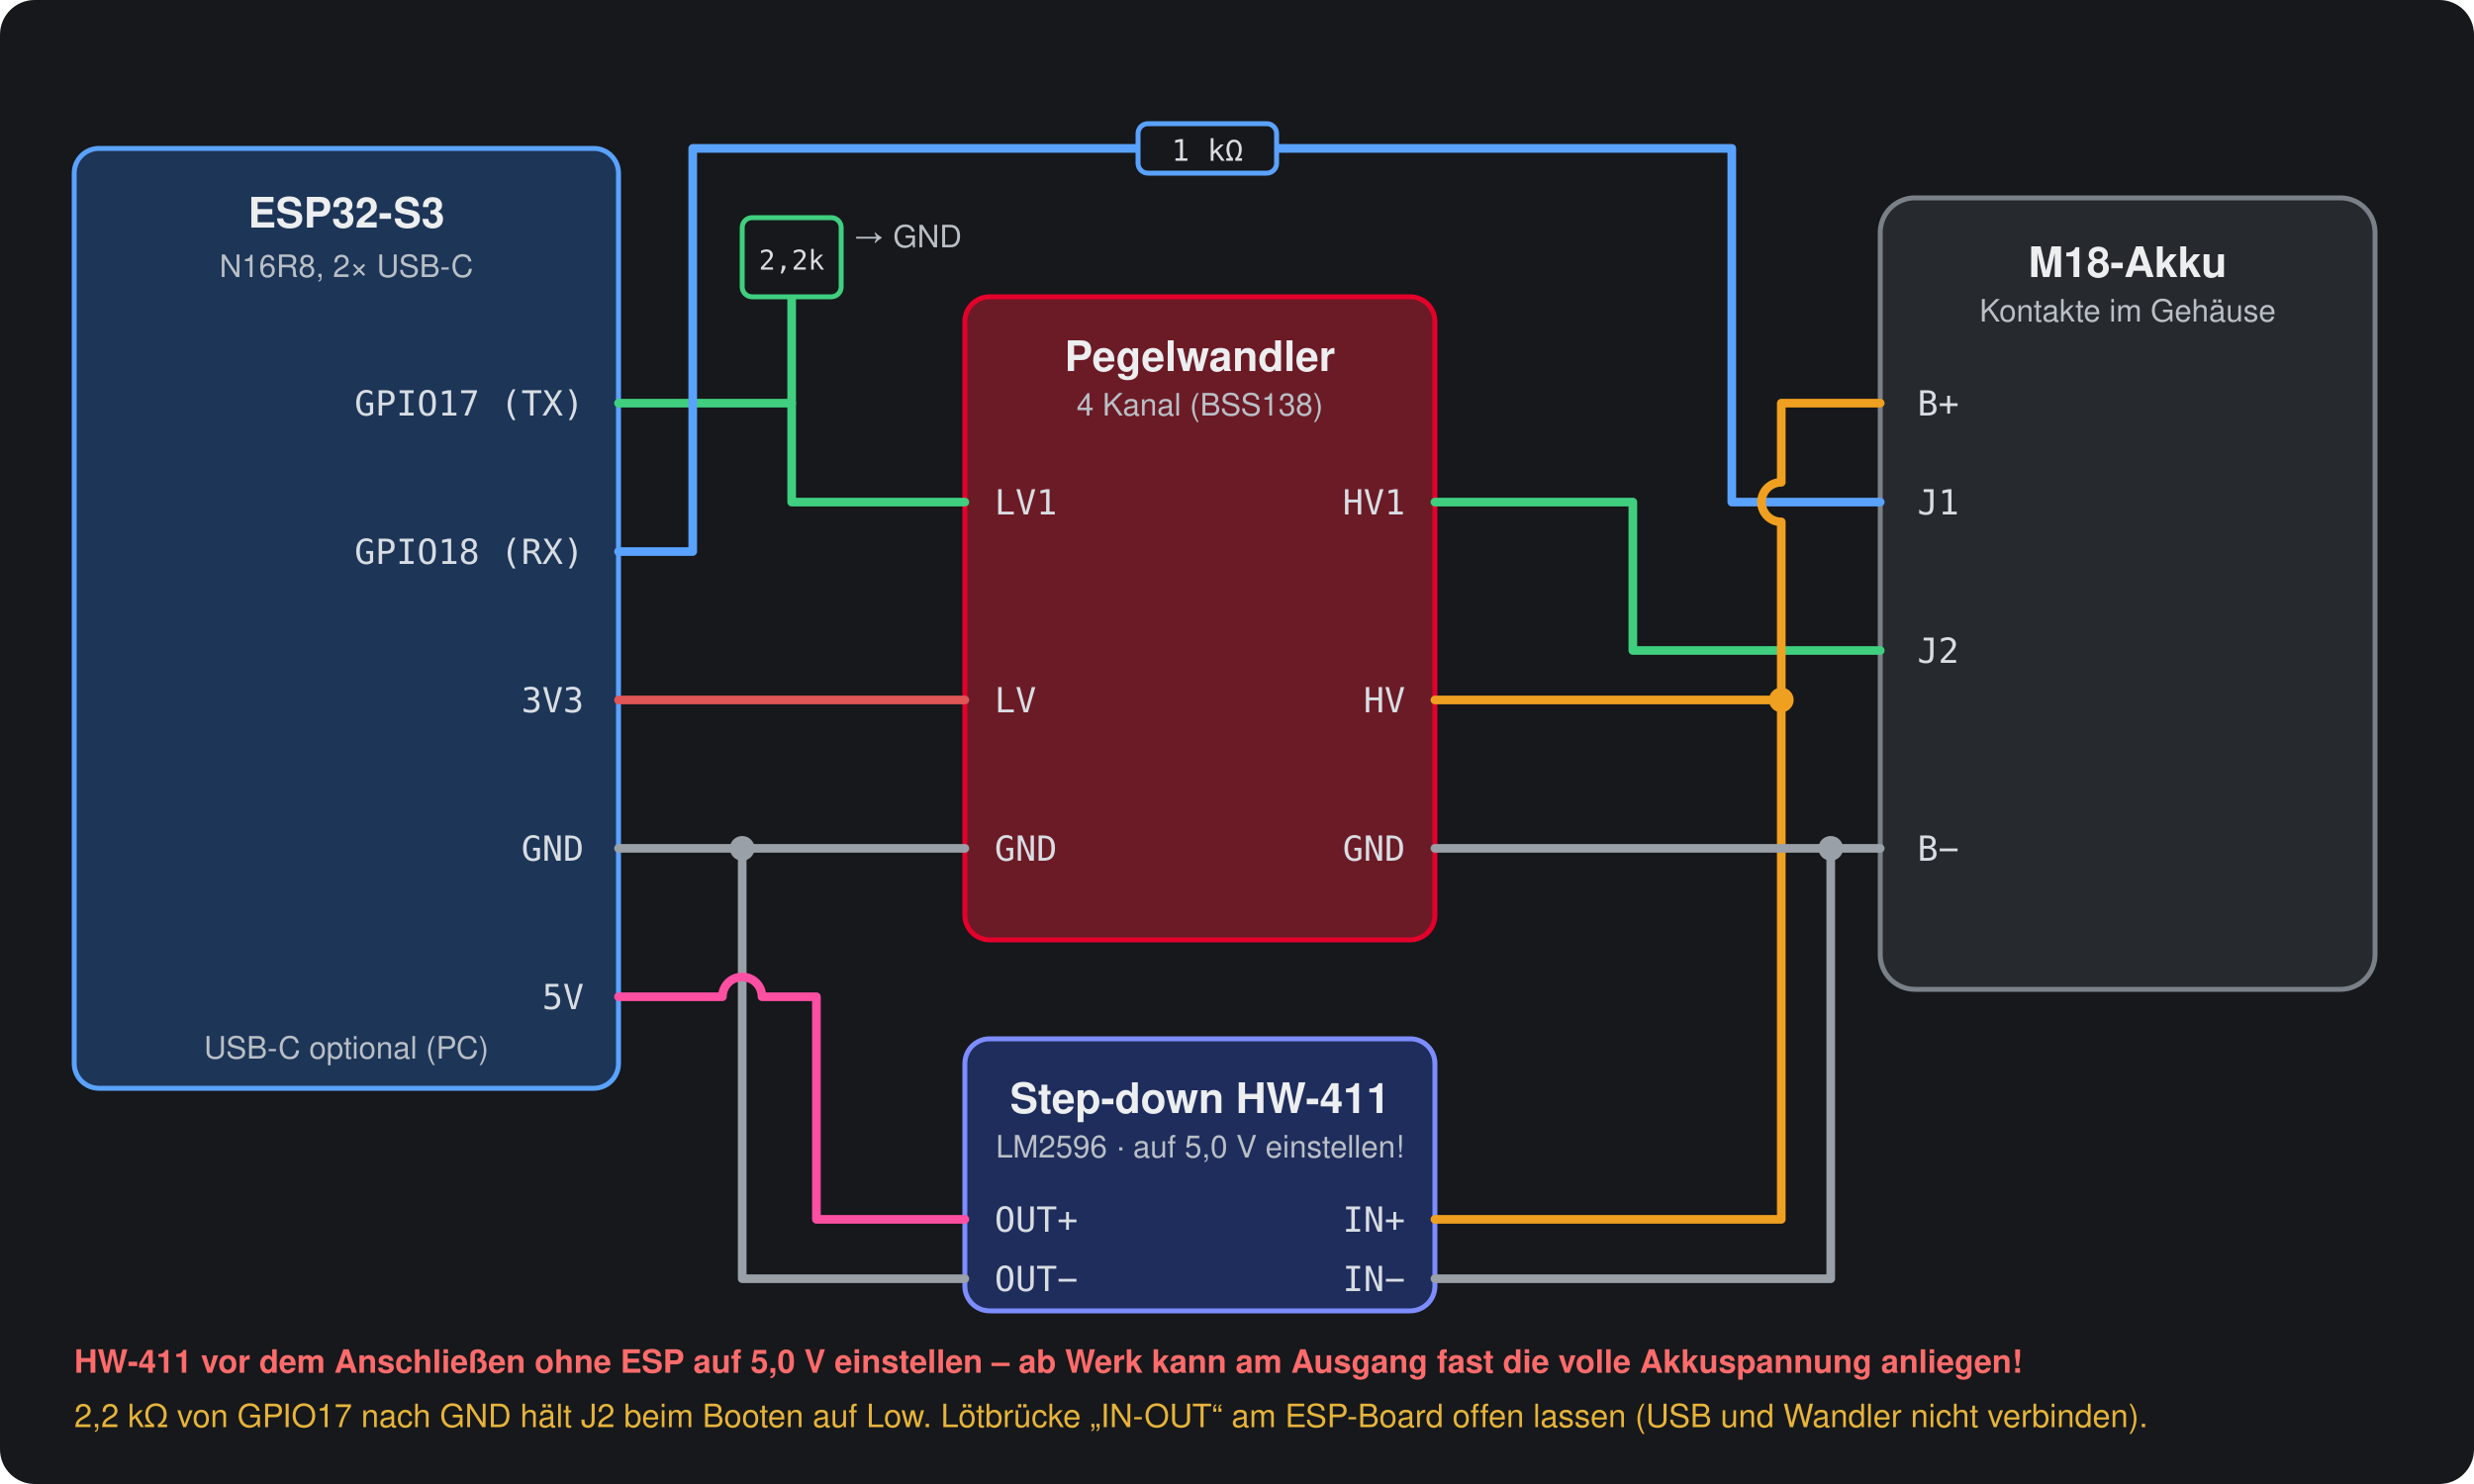
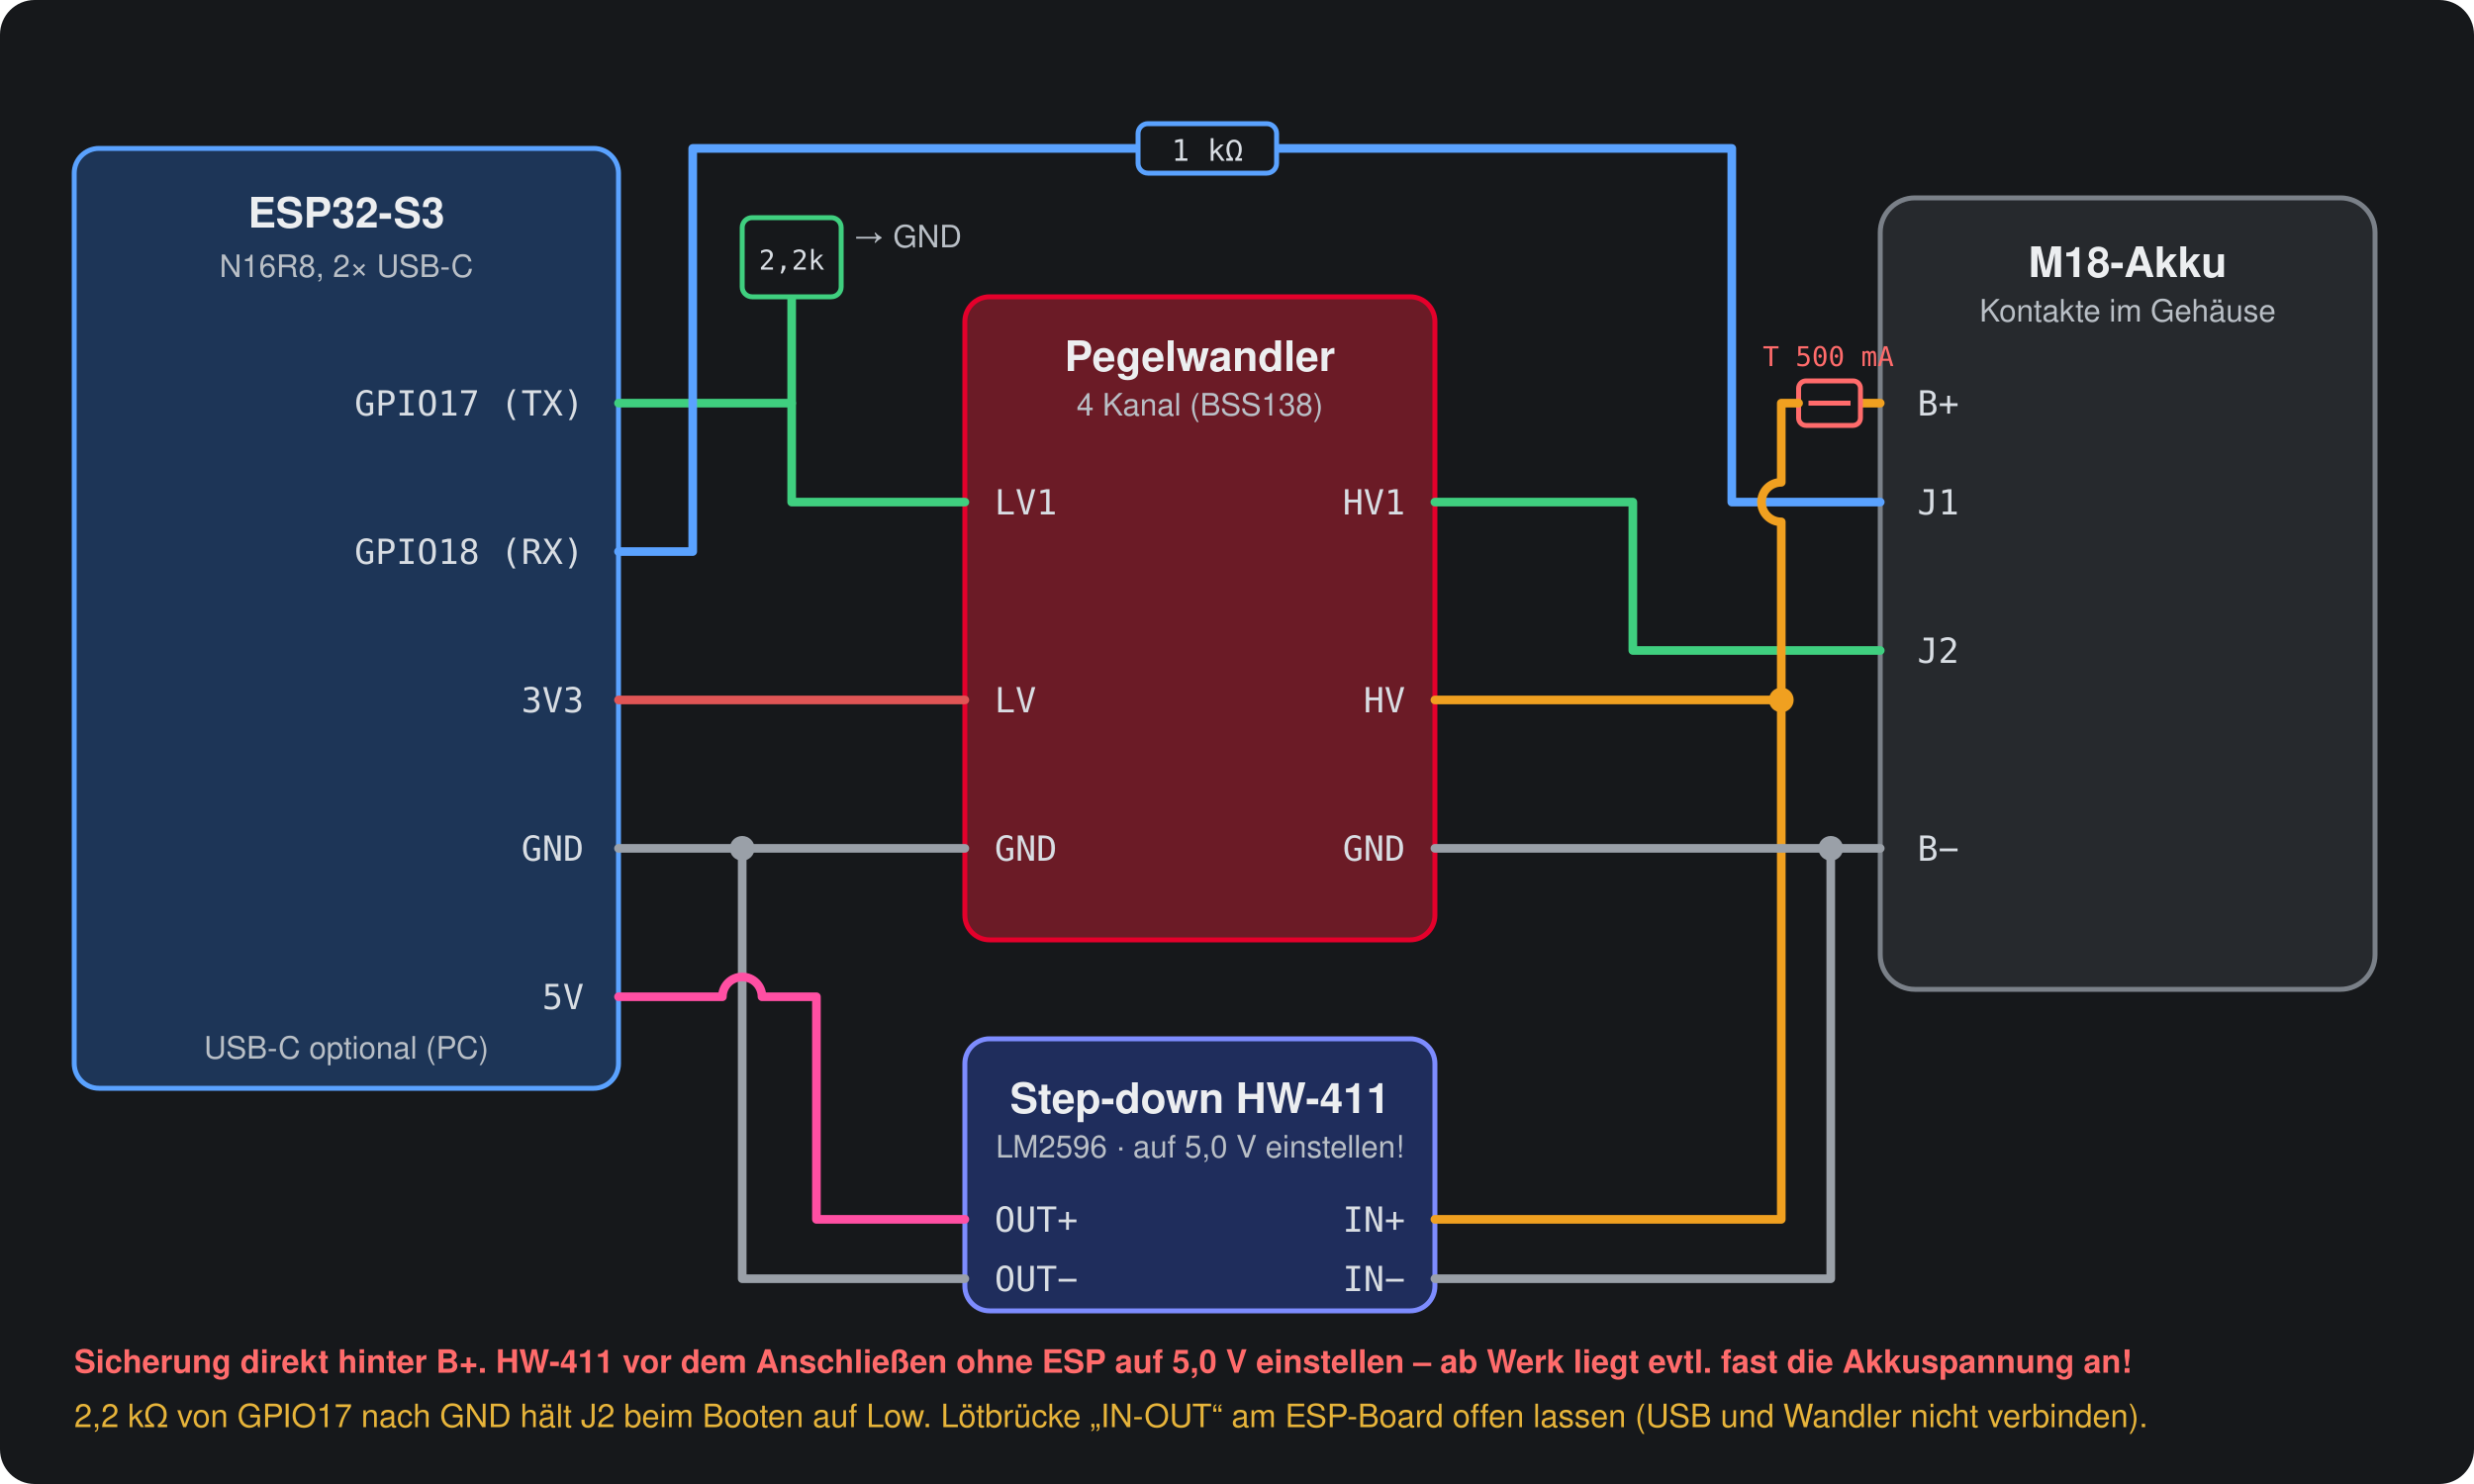
<svg xmlns="http://www.w3.org/2000/svg" viewBox="0 0 1000 600" font-family="Segoe UI, Helvetica, Arial, sans-serif">
  <style>
    .board { fill: #1d3557; stroke: #5aa2ff; stroke-width: 2; }
    .shift { fill: #6b1b26; stroke: #e4002b; stroke-width: 2; }
    .buck  { fill: #1f2d5c; stroke: #7d8cff; stroke-width: 2; }
    .bat   { fill: #26292d; stroke: #7a8088; stroke-width: 2; }
    .pin   { fill: #d8dde3; font-size: 14px; font-family: Consolas, monospace; }
    .t     { fill: #eceef0; font-size: 17px; font-weight: 700; }
    .s     { fill: #b9bfc6; font-size: 12.5px; }
    .w     { fill: none; stroke-width: 3.5; stroke-linecap: round; stroke-linejoin: round; }
    .note  { fill: #e7b43a; font-size: 13px; }
    .warn  { fill: #ff6b6b; font-size: 13px; font-weight: 600; }
  </style>
  <rect width="1000" height="600" rx="14" fill="#16181b" />
  <rect class="board" x="30" y="60" width="220" height="380" rx="10" />
  <text class="t" x="140" y="92" text-anchor="middle">ESP32-S3</text>
  <text class="s" x="140" y="112" text-anchor="middle">N16R8, 2× USB-C</text>
  <text class="pin" x="236" y="168" text-anchor="end">GPIO17 (TX)</text>
  <text class="pin" x="236" y="228" text-anchor="end">GPIO18 (RX)</text>
  <text class="pin" x="236" y="288" text-anchor="end">3V3</text>
  <text class="pin" x="236" y="348" text-anchor="end">GND</text>
  <text class="pin" x="236" y="408" text-anchor="end">5V</text>
  <text class="s" x="140" y="428" text-anchor="middle">USB-C optional (PC)</text>
  <rect class="shift" x="390" y="120" width="190" height="260" rx="10" />
  <text class="t" x="485" y="150" text-anchor="middle">Pegelwandler</text>
  <text class="s" x="485" y="168" text-anchor="middle">4 Kanal (BSS138)</text>
  <text class="pin" x="402" y="208">LV1</text>
  <text class="pin" x="568" y="208" text-anchor="end">HV1</text>
  <text class="pin" x="402" y="288">LV</text>
  <text class="pin" x="568" y="288" text-anchor="end">HV</text>
  <text class="pin" x="402" y="348">GND</text>
  <text class="pin" x="568" y="348" text-anchor="end">GND</text>
  <rect class="buck" x="390" y="420" width="190" height="110" rx="10" />
  <text class="t" x="485" y="450" text-anchor="middle">Step-down HW-411</text>
  <text class="s" x="485" y="468" text-anchor="middle">LM2596 · auf 5,0 V einstellen!</text>
  <text class="pin" x="402" y="498">OUT+</text>
  <text class="pin" x="568" y="498" text-anchor="end">IN+</text>
  <text class="pin" x="402" y="522">OUT−</text>
  <text class="pin" x="568" y="522" text-anchor="end">IN−</text>
  <rect class="bat" x="760" y="80" width="200" height="320" rx="14" />
  <text class="t" x="860" y="112" text-anchor="middle">M18-Akku</text>
  <text class="s" x="860" y="130" text-anchor="middle">Kontakte im Gehäuse</text>
  <text class="pin" x="775" y="168">B+</text>
  <text class="pin" x="775" y="208">J1</text>
  <text class="pin" x="775" y="268">J2</text>
  <text class="pin" x="775" y="348">B−</text>
  <path class="w" d="M250 163 H320 V203 H390" stroke="#3fcf7f" />
  <path class="w" d="M580 203 H660 V263 H760" stroke="#3fcf7f" />
  <path class="w" d="M760 203 H700 V60 H280 V223 H250" stroke="#5aa2ff" />
  <rect x="460" y="50" width="56" height="20" rx="4" fill="#16181b" stroke="#5aa2ff" stroke-width="2" />
  <text class="pin" x="488" y="65" text-anchor="middle" style="font-size:12px">1 kΩ</text>
  <path class="w" d="M250 283 H390" stroke="#e05555" />
-   <path class="w" d="M760 163 H720 V195 a 8 8 0 0 0 0 16 V283 H580" stroke="#f0a020" />
+   <path class="w" d="M760 163 H752" stroke="#f0a020" />
+   <rect x="727" y="154" width="25" height="18" rx="3" fill="#16181b" stroke="#ff6b6b" stroke-width="2" />
+   <line x1="731" y1="163" x2="748" y2="163" stroke="#ff6b6b" stroke-width="2" />
+   <text class="pin" x="739" y="148" text-anchor="middle" style="font-size:11px;fill:#ff6b6b">T 500 mA</text>
+   <path class="w" d="M727 163 H720 V195 a 8 8 0 0 0 0 16 V283 H580" stroke="#f0a020" />
  <path class="w" d="M720 283 V493 H580" stroke="#f0a020" />
  <circle cx="720" cy="283" r="5" fill="#f0a020" />
  <path class="w" d="M250 343 H390" stroke="#9aa0a8" />
  <path class="w" d="M580 343 H760" stroke="#9aa0a8" />
  <path class="w" d="M740 343 V517 H580" stroke="#9aa0a8" />
  <circle cx="740" cy="343" r="5" fill="#9aa0a8" />
  <path class="w" d="M390 517 H300 V343" stroke="#9aa0a8" />
  <circle cx="300" cy="343" r="5" fill="#9aa0a8" />
  <path class="w" d="M390 493 H330 V403 H308 a 8 8 0 0 0 -16 0 H250" stroke="#ff4fa3" />
  <path class="w" d="M320 163 V120" stroke="#3fcf7f" />
  <rect x="300" y="88" width="40" height="32" rx="4" fill="#16181b" stroke="#3fcf7f" stroke-width="2" />
  <text class="pin" x="320" y="109" text-anchor="middle" style="font-size:11px">2,2k</text>
  <text class="s" x="345" y="100">→ GND</text>
-   <text class="warn" x="30" y="555">HW-411 vor dem Anschließen ohne ESP auf 5,0 V einstellen – ab Werk kann am Ausgang fast die volle Akkuspannung anliegen!</text>
+   <text class="warn" x="30" y="555">Sicherung direkt hinter B+. HW-411 vor dem Anschließen ohne ESP auf 5,0 V einstellen – ab Werk liegt evtl. fast die Akkuspannung an!</text>
  <text class="note" x="30" y="577">2,2 kΩ von GPIO17 nach GND hält J2 beim Booten auf Low. Lötbrücke „IN-OUT“ am ESP-Board offen lassen (USB und Wandler nicht verbinden).</text>
</svg>
